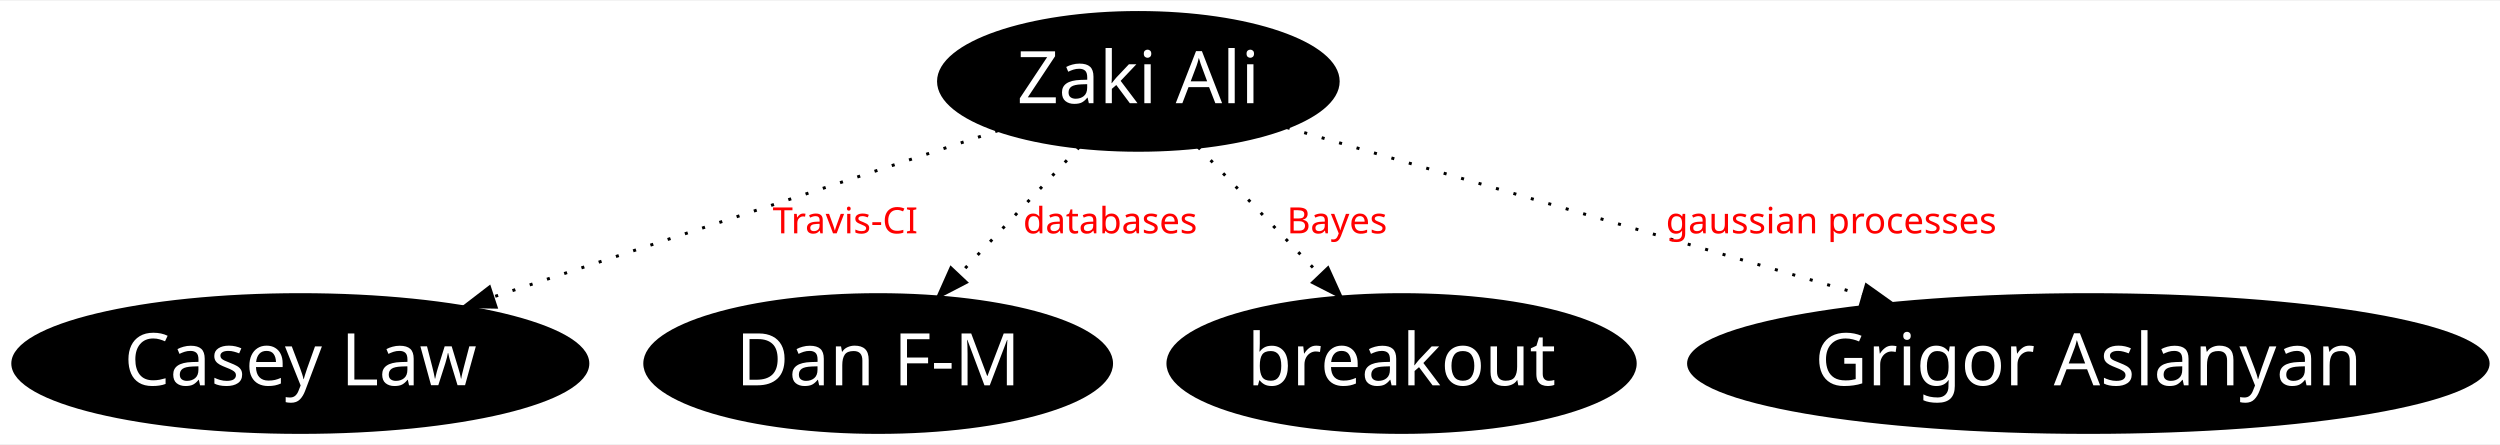
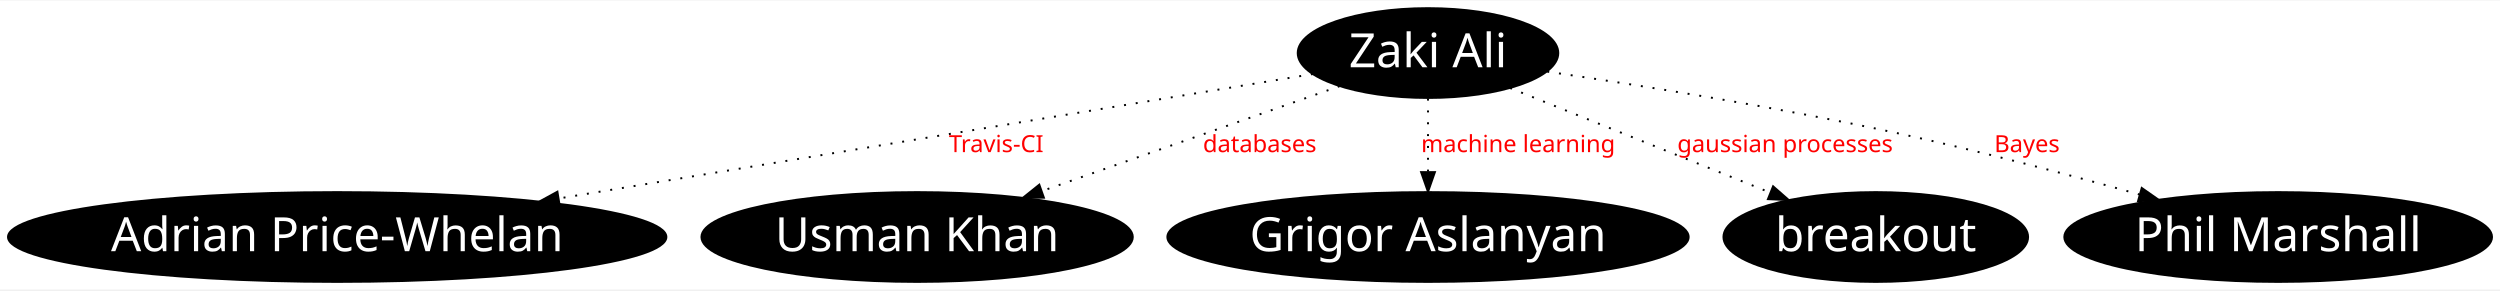
- <svg xmlns="http://www.w3.org/2000/svg" width="826pt" height="147pt" viewBox="0.00 0.00 826.33 146.51">
+ <svg xmlns="http://www.w3.org/2000/svg" width="1267pt" height="147pt" viewBox="0.00 0.00 1267.40 146.51">
  <g id="graph0" class="graph" transform="scale(1 1) rotate(0) translate(4 142.51)">
-     <polygon fill="white" stroke="none" points="-4,4 -4,-142.51 822.327,-142.51 822.327,4 -4,4" />
+     <polygon fill="white" stroke="none" points="-4,4 -4,-142.51 1263.4,-142.51 1263.4,4 -4,4" />
    <g id="node1" class="node">
-       <ellipse fill="black" stroke="black" cx="95.263" cy="-22.627" rx="95.027" ry="22.756" />
-       <text text-anchor="middle" x="95.263" y="-15.427" font-family="sans-serif" font-size="24.00" fill="white">Casey Law</text>
+       <ellipse fill="black" stroke="black" cx="166.941" cy="-22.627" rx="166.881" ry="22.756" />
+       <text text-anchor="middle" x="166.941" y="-15.427" font-family="sans-serif" font-size="24.00" fill="white">Adrian Price-Whelan</text>
    </g>
    <g id="node2" class="node">
-       <ellipse fill="black" stroke="black" cx="286.263" cy="-22.627" rx="77.13" ry="22.756" />
-       <text text-anchor="middle" x="286.263" y="-15.427" font-family="sans-serif" font-size="24.00" fill="white">Dan F-M</text>
+       <ellipse fill="black" stroke="black" cx="460.941" cy="-22.627" rx="109.333" ry="22.756" />
+       <text text-anchor="middle" x="460.941" y="-15.427" font-family="sans-serif" font-size="24.00" fill="white">Usman Khan</text>
    </g>
    <g id="node3" class="node">
-       <ellipse fill="black" stroke="black" cx="459.263" cy="-22.627" rx="77.213" ry="22.756" />
-       <text text-anchor="middle" x="459.263" y="-15.427" font-family="sans-serif" font-size="24.00" fill="white">breakout</text>
+       <ellipse fill="black" stroke="black" cx="719.941" cy="-22.627" rx="132.127" ry="22.756" />
+       <text text-anchor="middle" x="719.941" y="-15.427" font-family="sans-serif" font-size="24.00" fill="white">Grigor Aslanyan</text>
    </g>
    <g id="node4" class="node">
-       <ellipse fill="black" stroke="black" cx="686.263" cy="-22.627" rx="132.127" ry="22.756" />
-       <text text-anchor="middle" x="686.263" y="-15.427" font-family="sans-serif" font-size="24.00" fill="white">Grigor Aslanyan</text>
+       <ellipse fill="black" stroke="black" cx="719.941" cy="-115.882" rx="66.041" ry="22.756" />
+       <text text-anchor="middle" x="719.941" y="-108.682" font-family="sans-serif" font-size="24.00" fill="white">Zaki Ali</text>
+     </g>
+     <g id="edge5" class="edge">
+       <path fill="none" stroke="black" stroke-dasharray="1,5" d="M661.545,-105.246C570.967,-90.299 395.005,-61.262 279.246,-42.16" />
+       <polygon fill="black" stroke="black" points="279.718,-38.69 269.282,-40.516 278.578,-45.597 279.718,-38.69" />
+       <text text-anchor="middle" x="501.052" y="-65.655" font-family="sans-serif" font-size="12.00" fill="red">Travis-CI</text>
+     </g>
+     <g id="edge4" class="edge">
+       <path fill="none" stroke="black" stroke-dasharray="1,5" d="M675.122,-99.091C633.49,-84.423 571.065,-62.428 524.334,-45.963" />
+       <polygon fill="black" stroke="black" points="525.208,-42.56 514.613,-42.538 522.882,-49.162 525.208,-42.56" />
+       <text text-anchor="middle" x="634.629" y="-65.655" font-family="sans-serif" font-size="12.00" fill="red">databases</text>
+     </g>
+     <g id="edge3" class="edge">
+       <path fill="none" stroke="black" stroke-dasharray="1,5" d="M719.941,-92.792C719.941,-81.695 719.941,-68.04 719.941,-55.803" />
+       <polygon fill="black" stroke="black" points="723.441,-55.514 719.941,-45.514 716.441,-55.514 723.441,-55.514" />
+       <text text-anchor="middle" x="765.635" y="-65.655" font-family="sans-serif" font-size="12.00" fill="red">machine learning</text>
    </g>
    <g id="node5" class="node">
-       <ellipse fill="black" stroke="black" cx="372.263" cy="-115.882" rx="66.041" ry="22.756" />
-       <text text-anchor="middle" x="372.263" y="-108.682" font-family="sans-serif" font-size="24.00" fill="white">Zaki Ali</text>
+       <ellipse fill="black" stroke="black" cx="946.941" cy="-22.627" rx="77.213" ry="22.756" />
+       <text text-anchor="middle" x="946.941" y="-15.427" font-family="sans-serif" font-size="24.00" fill="white">breakout</text>
+     </g>
+     <g id="edge2" class="edge">
+       <path fill="none" stroke="black" stroke-dasharray="1,5" d="M761.576,-98.145C798.665,-83.235 853.146,-61.333 893.453,-45.13" />
+       <polygon fill="black" stroke="black" points="894.885,-48.327 902.857,-41.349 892.274,-41.832 894.885,-48.327" />
+       <text text-anchor="middle" x="900.971" y="-65.655" font-family="sans-serif" font-size="12.00" fill="red">gaussian processes</text>
+     </g>
+     <g id="node6" class="node">
+       <ellipse fill="black" stroke="black" cx="1150.94" cy="-22.627" rx="108.411" ry="22.756" />
+       <text text-anchor="middle" x="1150.94" y="-15.427" font-family="sans-serif" font-size="24.00" fill="white">Phil Marshall</text>
    </g>
    <g id="edge1" class="edge">
-       <path fill="none" stroke="black" stroke-dasharray="1,5" d="M325.9,-99.608C280.178,-84.546 209.939,-61.406 158.986,-44.62" />
-       <polygon fill="black" stroke="black" points="159.979,-41.262 149.386,-41.458 157.789,-47.911 159.979,-41.262" />
-       <text text-anchor="middle" x="275.375" y="-65.655" font-family="sans-serif" font-size="12.00" fill="red">Travis-CI</text>
-     </g>
-     <g id="edge2" class="edge">
-       <path fill="none" stroke="black" stroke-dasharray="1,5" d="M352.749,-94.175C340.957,-81.663 325.766,-65.544 312.883,-51.873" />
-       <polygon fill="black" stroke="black" points="315.404,-49.446 305.998,-44.569 310.31,-54.246 315.404,-49.446" />
-       <text text-anchor="middle" x="362.952" y="-65.655" font-family="sans-serif" font-size="12.00" fill="red">databases</text>
-     </g>
-     <g id="edge3" class="edge">
-       <path fill="none" stroke="black" stroke-dasharray="1,5" d="M392.005,-94.175C403.934,-81.663 419.301,-65.544 432.334,-51.873" />
-       <polygon fill="black" stroke="black" points="434.932,-54.221 439.299,-44.569 429.865,-49.391 434.932,-54.221" />
-       <text text-anchor="middle" x="437.939" y="-65.655" font-family="sans-serif" font-size="12.00" fill="red">Bayes</text>
-     </g>
-     <g id="edge4" class="edge">
-       <path fill="none" stroke="black" stroke-dasharray="1,5" d="M421.326,-100.624C472.385,-85.785 552.965,-62.367 611.862,-45.25" />
-       <polygon fill="black" stroke="black" points="612.862,-48.604 621.488,-42.453 610.908,-41.882 612.862,-48.604" />
-       <text text-anchor="middle" x="601.294" y="-65.655" font-family="sans-serif" font-size="12.00" fill="red">gaussian processes</text>
+       <path fill="none" stroke="black" stroke-dasharray="1,5" d="M780.402,-106.46C828.69,-99.339 897.964,-88.238 957.941,-75.255 998.843,-66.401 1044.06,-54.424 1080.44,-44.236" />
+       <polygon fill="black" stroke="black" points="1081.78,-47.494 1090.46,-41.413 1079.88,-40.757 1081.78,-47.494" />
+       <text text-anchor="middle" x="1023.62" y="-65.655" font-family="sans-serif" font-size="12.00" fill="red">Bayes</text>
    </g>
  </g>
</svg>
